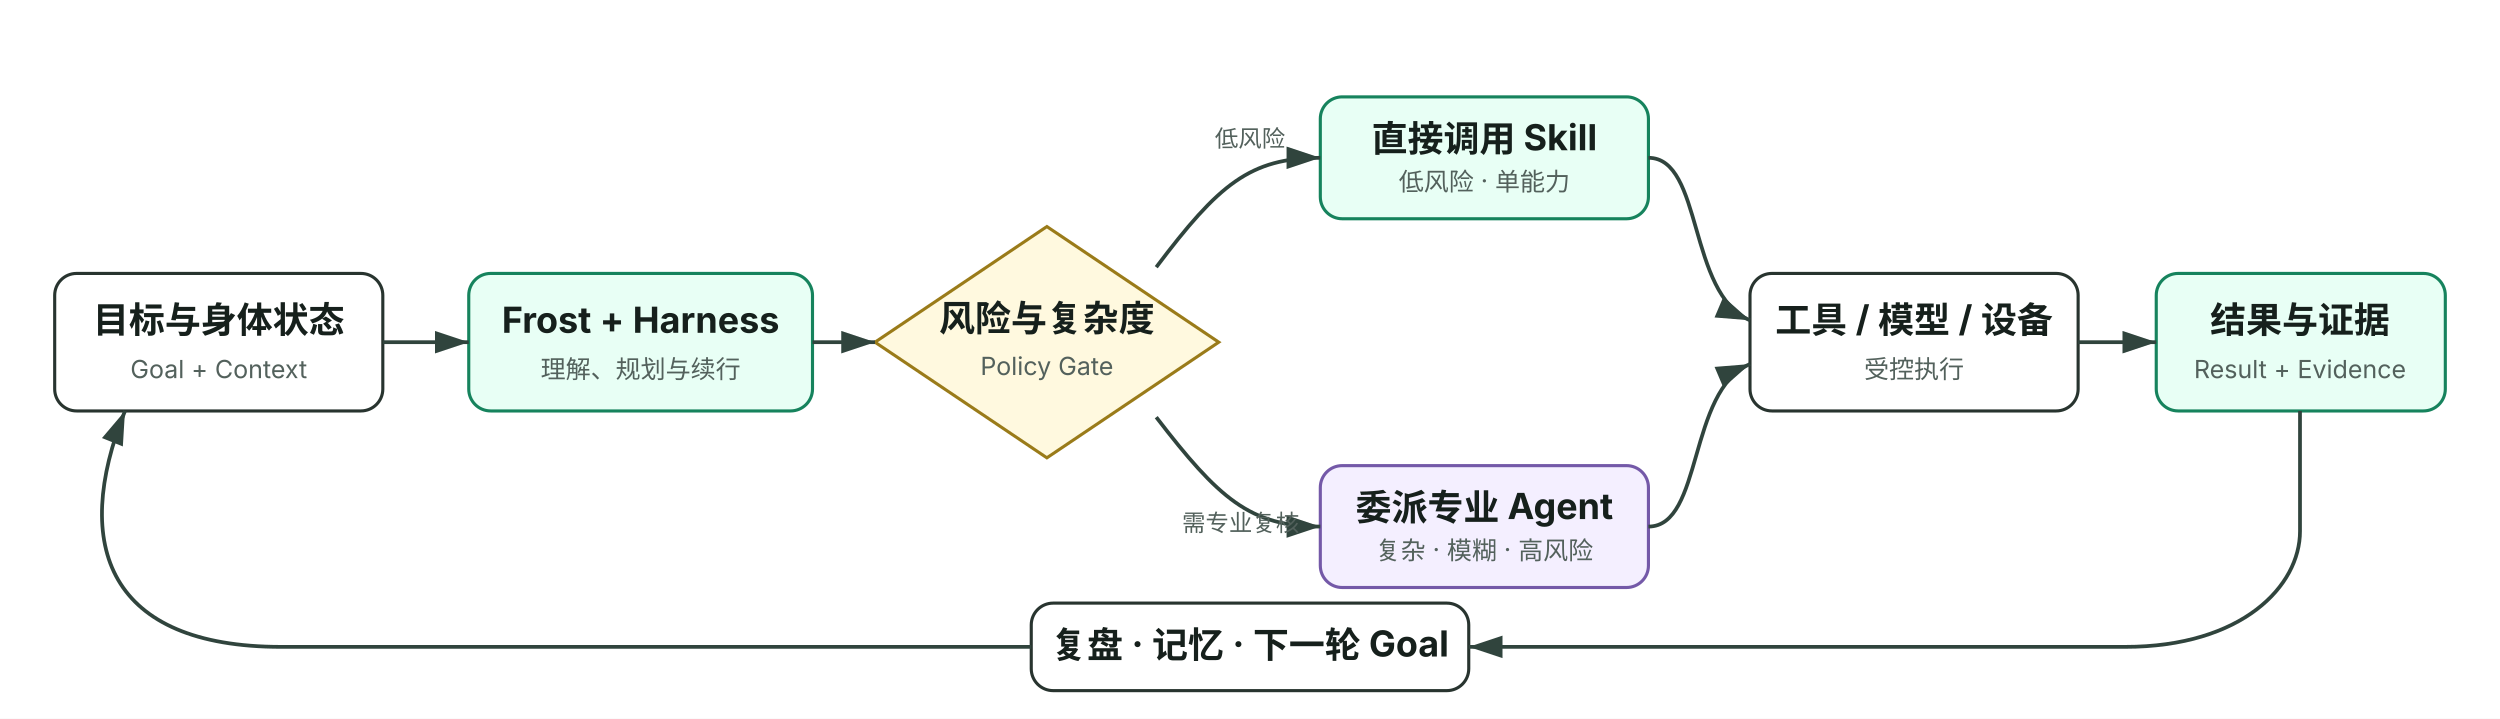
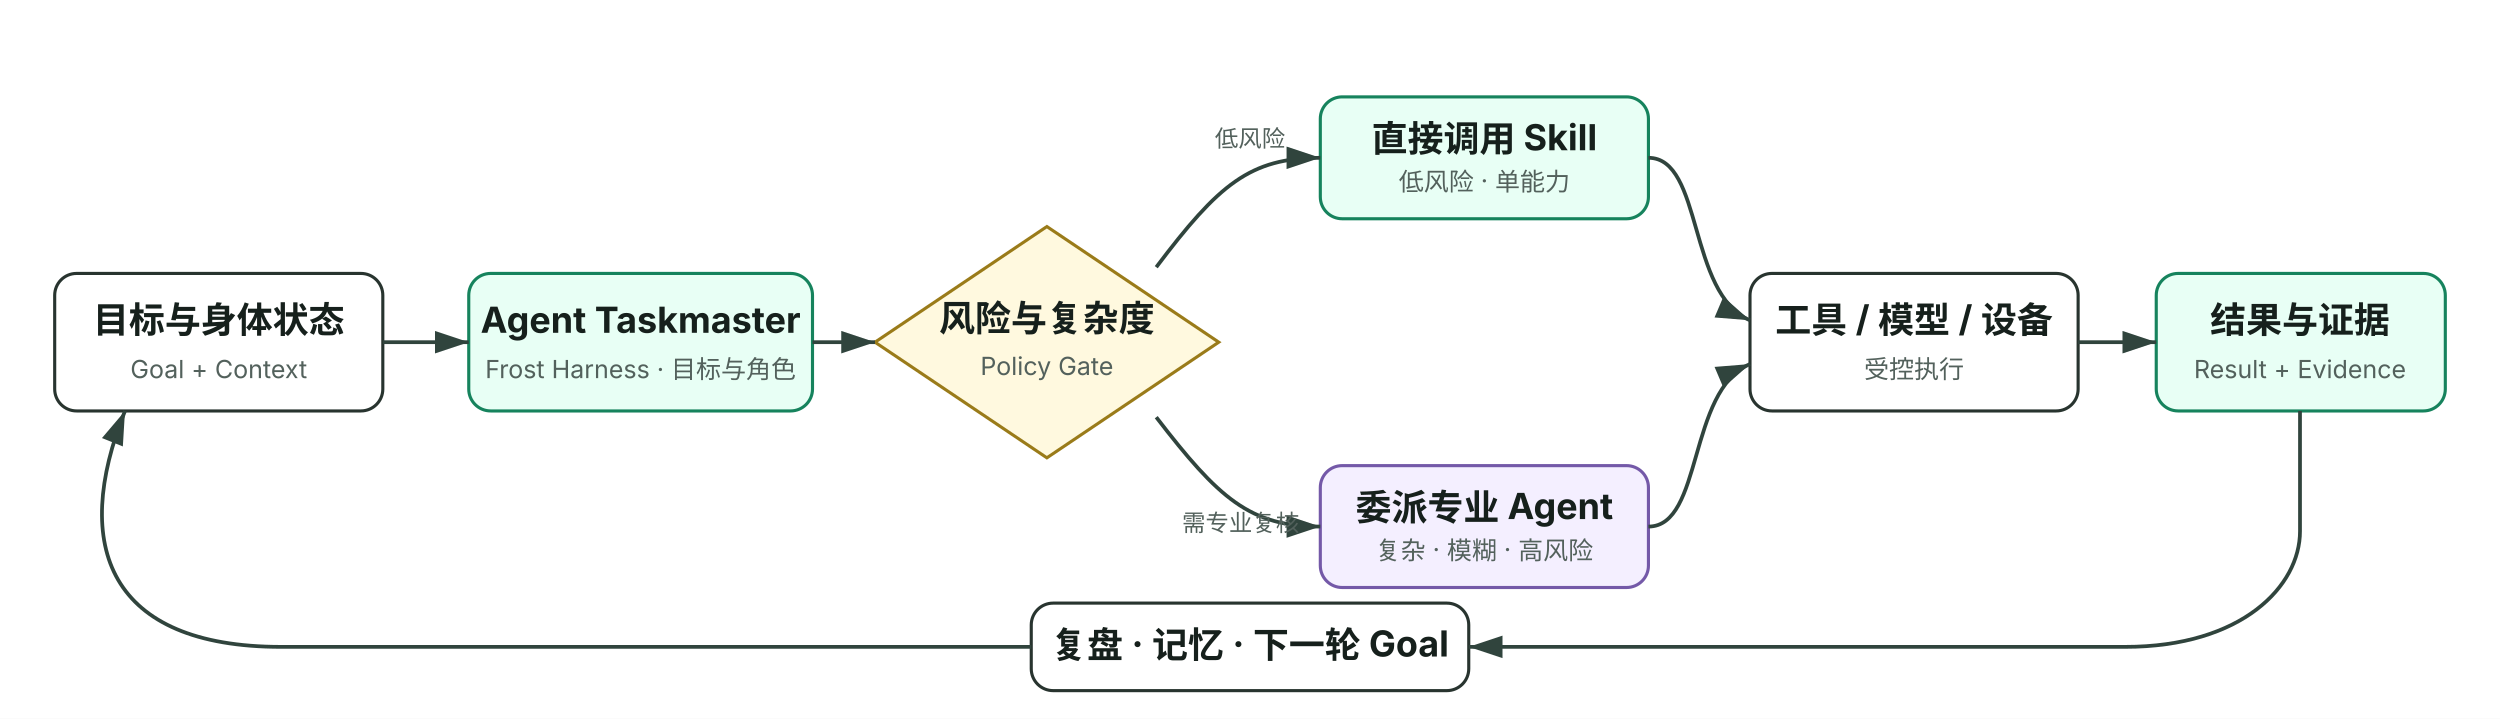
<svg xmlns="http://www.w3.org/2000/svg" width="1600" height="460" viewBox="0 0 1600 460" role="img" aria-labelledby="title desc">
  <defs>
    <marker id="arrow" markerWidth="10" markerHeight="10" refX="9" refY="3" orient="auto" markerUnits="strokeWidth">
      <path d="M0,0 L0,6 L9,3 z" fill="#30443d" />
    </marker>
    <style>
      .node { fill: #ffffff; stroke: #28342f; stroke-width: 2; rx: 14; }
      .accent { fill: #e8fff5; stroke: #16835d; }
      .agent { fill: #f4efff; stroke: #7459a8; }
      .decision { fill: #fff9df; stroke: #9a7b19; stroke-width: 2; }
      .line { fill: none; stroke: #30443d; stroke-width: 2.4; marker-end: url(#arrow); }
      .label { font-family: Inter, "Noto Sans SC", "PingFang SC", "Microsoft YaHei", sans-serif; font-size: 23px; font-weight: 650; fill: #16201c; text-anchor: middle; }
      .sub { font-family: Inter, "Noto Sans SC", "PingFang SC", "Microsoft YaHei", sans-serif; font-size: 16px; fill: #53615c; text-anchor: middle; }
      .edge { font-family: Inter, "Noto Sans SC", "PingFang SC", "Microsoft YaHei", sans-serif; font-size: 15px; fill: #53615c; text-anchor: middle; }
    </style>
  </defs>
  <rect width="1600" height="460" fill="#ffffff" />
  <rect class="node" x="35" y="175" width="210" height="88" />
  <text class="label" x="140" y="213">目标与身体状态</text>
  <text class="sub" x="140" y="242">Goal + Context</text>
  <rect class="node accent" x="300" y="175" width="220" height="88" />
-   <text class="label" x="410" y="213">Frost + Harness</text>
-   <text class="sub" x="410" y="242">理解、规划与续行</text>
+   <text class="label" x="410" y="213">Agent Taskmaster</text>
+   <text class="sub" x="410" y="242">Frost Harness · 目标与角色</text>
  <polygon class="decision" points="670,145 780,219 670,293 560,219" />
  <text class="label" x="670" y="212">风险与复杂度</text>
  <text class="sub" x="670" y="240">Policy Gate</text>
  <rect class="node accent" x="845" y="62" width="210" height="78" />
  <text class="label" x="950" y="97">直接调用 Skill</text>
  <text class="sub" x="950" y="122">低风险 · 单能力</text>
  <rect class="node agent" x="845" y="298" width="210" height="78" />
  <text class="label" x="950" y="333">委派专业 Agent</text>
  <text class="sub" x="950" y="358">复杂 · 模糊 · 高风险</text>
  <rect class="node" x="1120" y="175" width="210" height="88" />
  <text class="label" x="1225" y="213">工具 / 模型 / 设备</text>
  <text class="sub" x="1225" y="242">受控执行</text>
  <rect class="node accent" x="1380" y="175" width="185" height="88" />
  <text class="label" x="1472" y="213">结果与证据</text>
  <text class="sub" x="1472" y="242">Result + Evidence</text>
  <rect class="node" x="660" y="386" width="280" height="56" />
  <text class="label" x="800" y="421">复盘 · 记忆 · 下一轮 Goal</text>
  <path class="line" d="M245 219 H300" />
  <path class="line" d="M520 219 H560" />
  <path class="line" d="M740 171 C780 118 800 101 845 101" />
  <path class="line" d="M740 267 C780 319 800 337 845 337" />
  <path class="line" d="M1055 101 C1090 101 1080 188 1120 205" />
  <path class="line" d="M1055 337 C1090 337 1080 250 1120 233" />
  <path class="line" d="M1330 219 H1380" />
  <path class="line" d="M1472 263 V340 C1472 375 1435 414 1360 414 H940" />
  <path class="line" d="M660 414 H180 C70 414 45 350 80 263" />
  <text class="edge" x="800" y="94">低风险</text>
  <text class="edge" x="794" y="340">需专业复核</text>
</svg>
